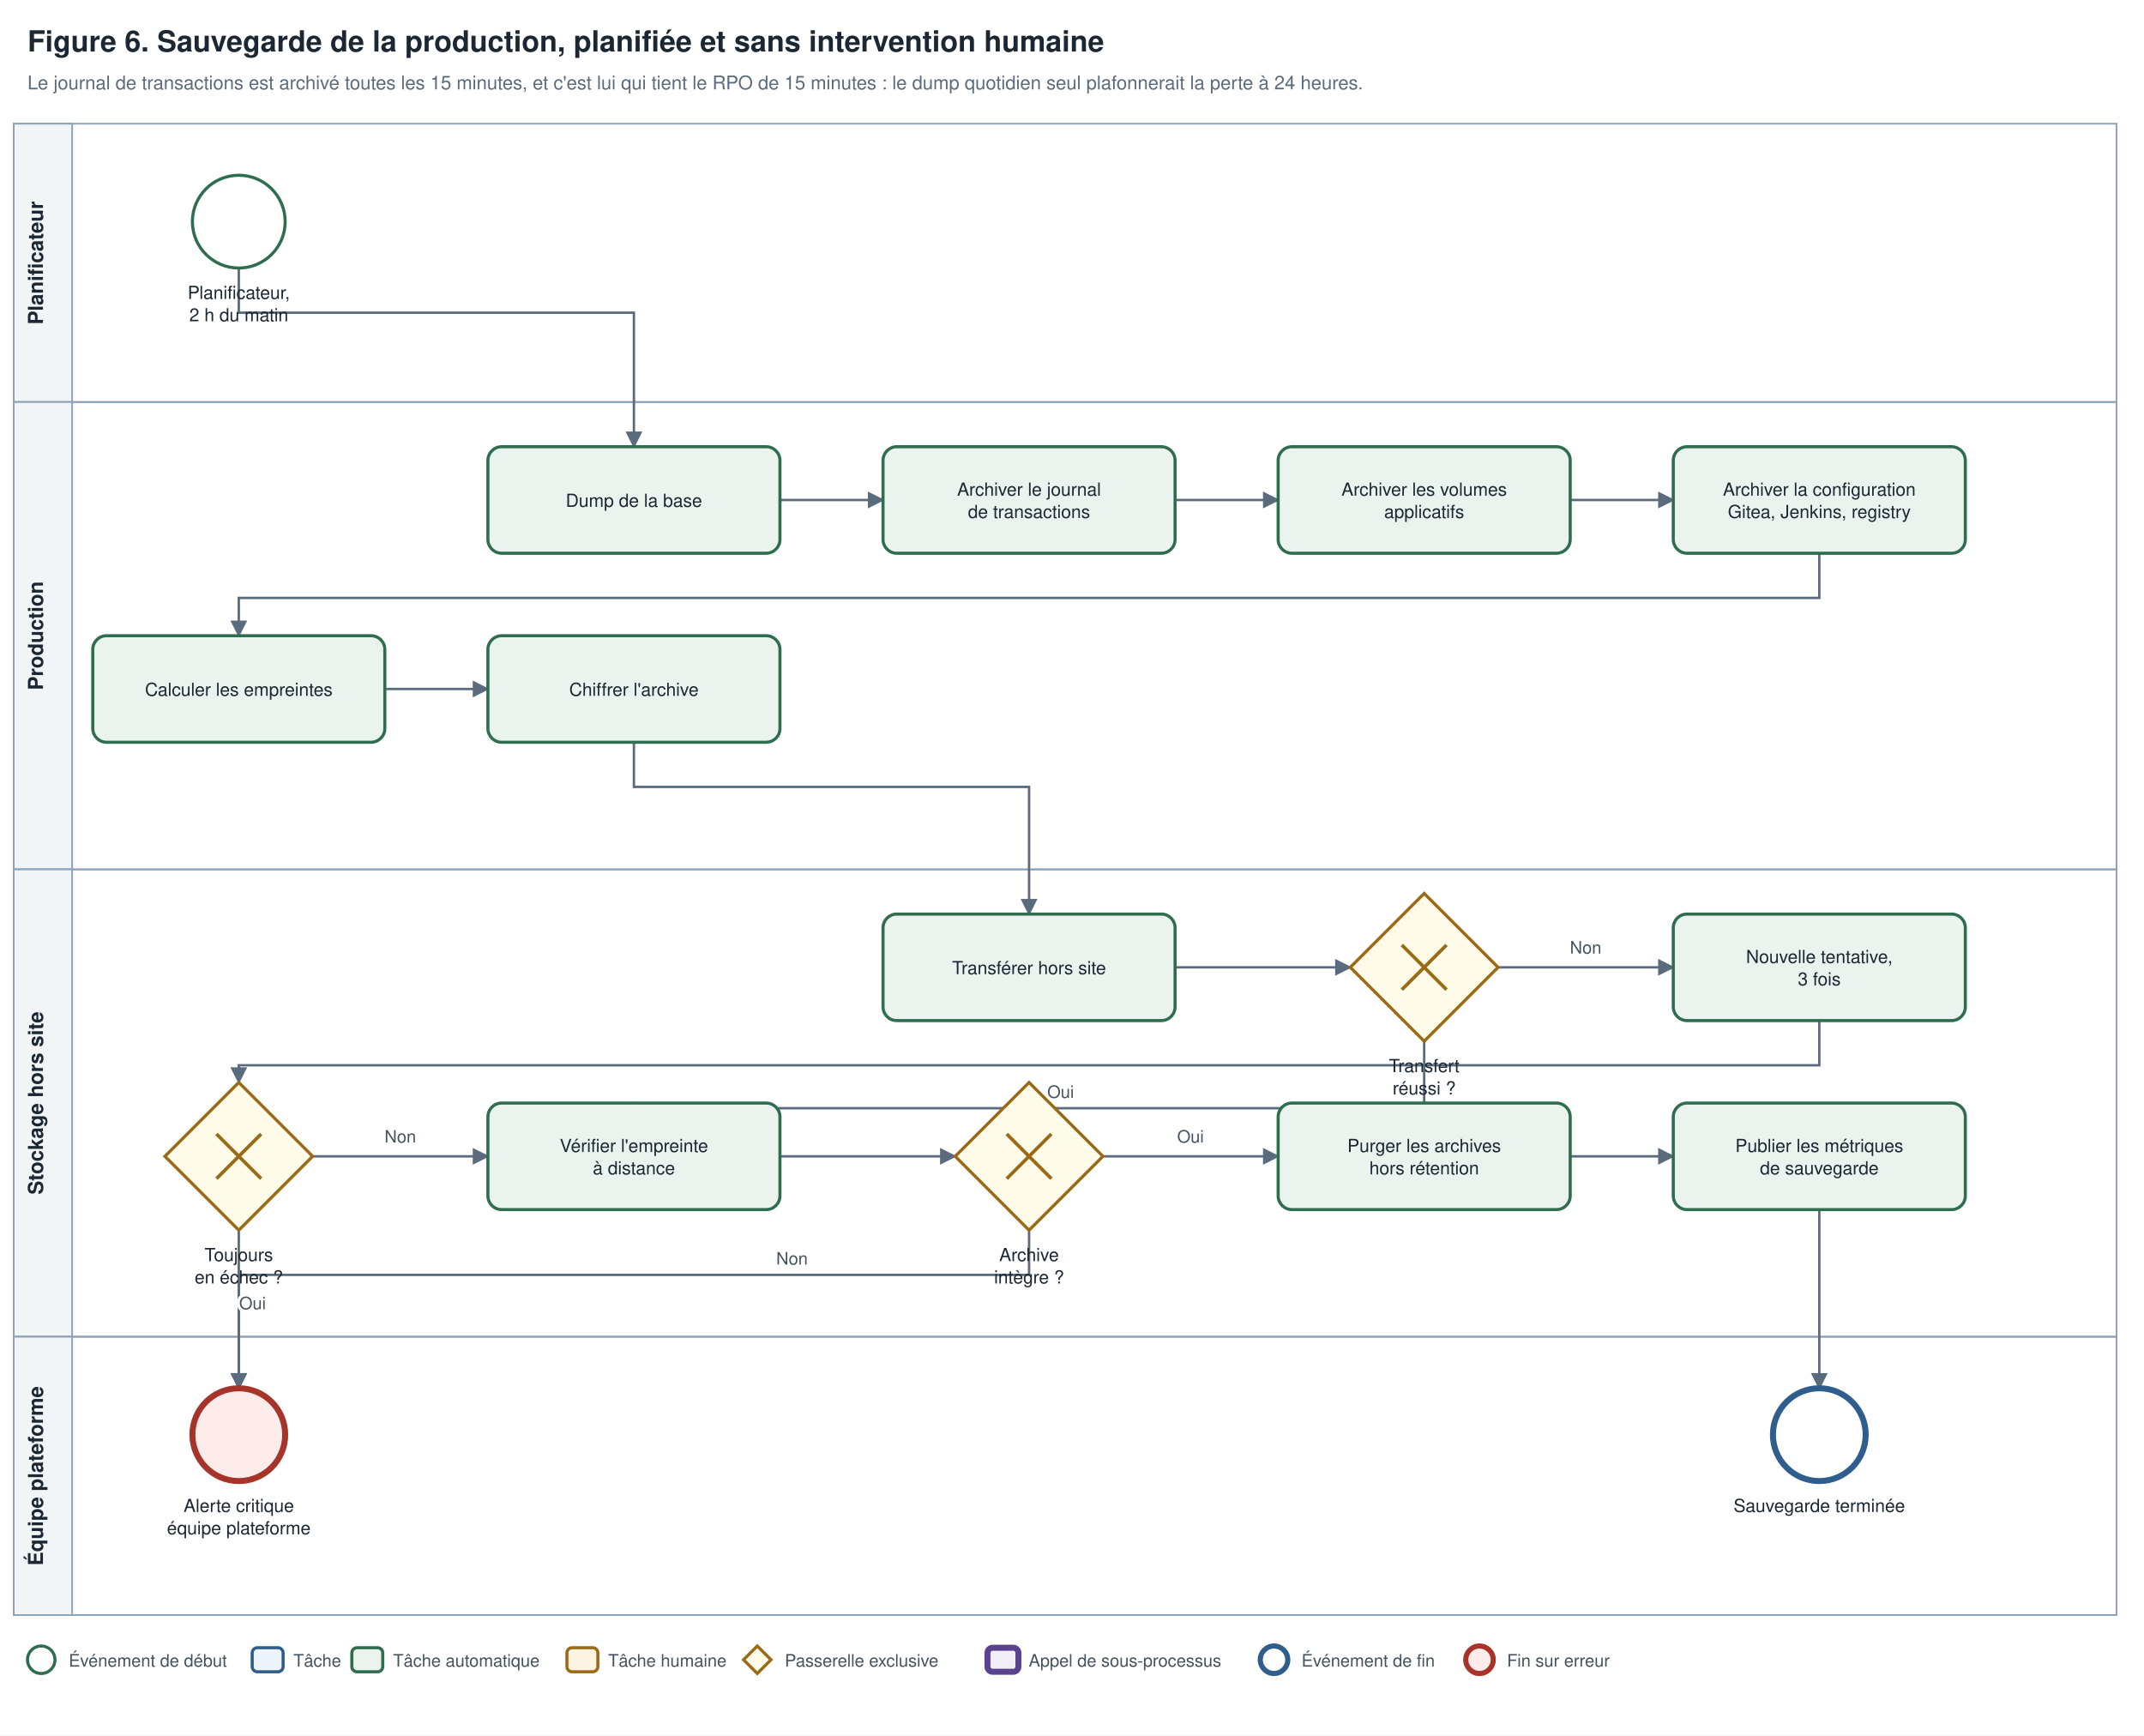
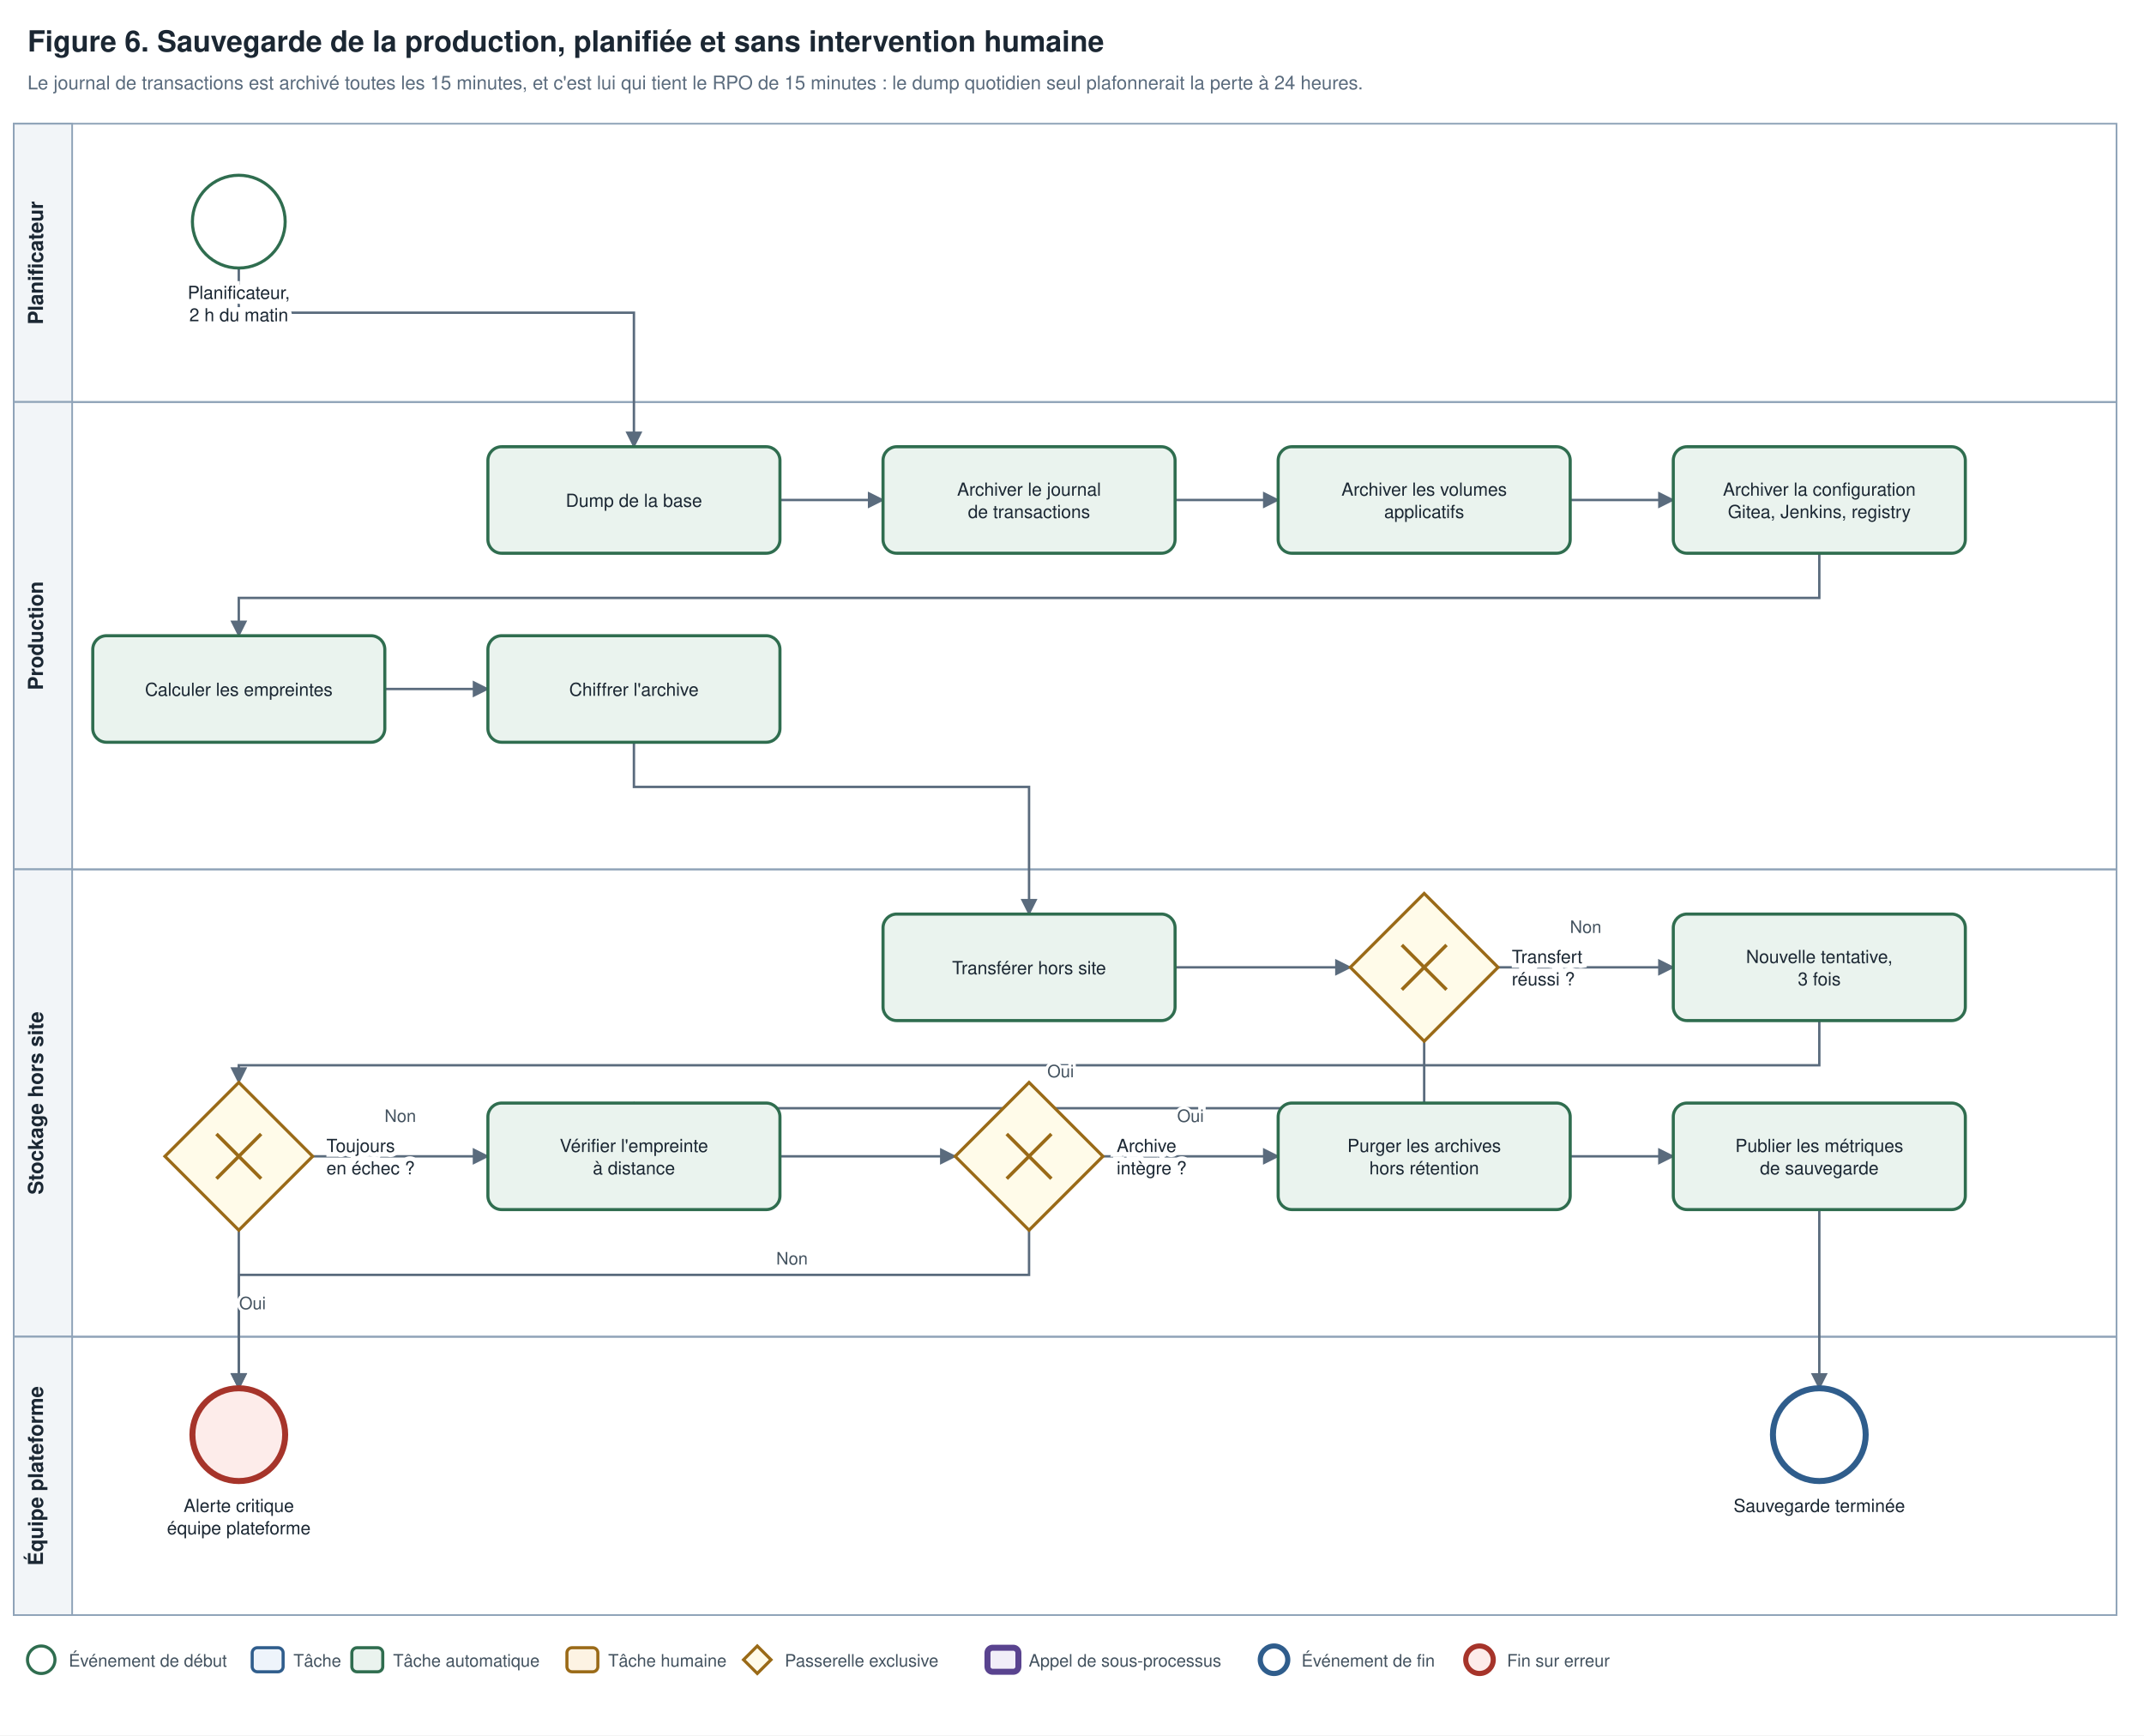
<svg xmlns="http://www.w3.org/2000/svg" width="1248" height="1010" viewBox="0 0 1248 1010" font-family="Helvetica, Arial, sans-serif">
  <rect width="1248" height="1010" fill="#ffffff" />
  <text x="16" y="30" font-size="17" font-weight="600" fill="#1b2733">Figure 6. Sauvegarde de la production, planifiée et sans intervention humaine</text>
  <text x="16" y="52" font-size="11" fill="#5a6b7d">Le journal de transactions est archivé toutes les 15 minutes, et c'est lui qui tient le RPO de 15 minutes : le dump quotidien seul plafonnerait la perte à 24 heures.</text>
  <rect x="8" y="72" width="1224" height="162" fill="none" stroke="#8fa3b8" />
  <rect x="8" y="72" width="34" height="162" fill="#f2f5f8" stroke="#8fa3b8" />
  <text x="25.0" y="153.0" font-size="12" font-weight="600" fill="#1b2733" text-anchor="middle" transform="rotate(-90 25.0 153.0)">Planificateur</text>
  <rect x="8" y="234" width="1224" height="272" fill="none" stroke="#8fa3b8" />
  <rect x="8" y="234" width="34" height="272" fill="#f2f5f8" stroke="#8fa3b8" />
  <text x="25.0" y="370.0" font-size="12" font-weight="600" fill="#1b2733" text-anchor="middle" transform="rotate(-90 25.0 370.0)">Production</text>
  <rect x="8" y="506" width="1224" height="272" fill="none" stroke="#8fa3b8" />
  <rect x="8" y="506" width="34" height="272" fill="#f2f5f8" stroke="#8fa3b8" />
  <text x="25.0" y="642.0" font-size="12" font-weight="600" fill="#1b2733" text-anchor="middle" transform="rotate(-90 25.0 642.0)">Stockage hors site</text>
  <rect x="8" y="778" width="1224" height="162" fill="none" stroke="#8fa3b8" />
  <rect x="8" y="778" width="34" height="162" fill="#f2f5f8" stroke="#8fa3b8" />
  <text x="25.0" y="859.0" font-size="12" font-weight="600" fill="#1b2733" text-anchor="middle" transform="rotate(-90 25.0 859.0)">Équipe plateforme</text>
  <path d="M 139.0 156.0 L 139.0 182.0 L 369.0 182.0 L 369.0 260.0" fill="none" stroke="#5a6b7d" stroke-width="1.4" marker-end="url(#a)" />
  <path d="M 454.0 291.0 L 514.0 291.0" fill="none" stroke="#5a6b7d" stroke-width="1.4" marker-end="url(#a)" />
  <path d="M 684.0 291.0 L 744.0 291.0" fill="none" stroke="#5a6b7d" stroke-width="1.4" marker-end="url(#a)" />
  <path d="M 914.0 291.0 L 974.0 291.0" fill="none" stroke="#5a6b7d" stroke-width="1.4" marker-end="url(#a)" />
  <path d="M 1059.0 322.0 L 1059.0 348.0 L 139.0 348.0 L 139.0 370.0" fill="none" stroke="#5a6b7d" stroke-width="1.4" marker-end="url(#a)" />
  <path d="M 224.0 401.0 L 284.0 401.0" fill="none" stroke="#5a6b7d" stroke-width="1.4" marker-end="url(#a)" />
  <path d="M 369.0 432.0 L 369.0 458.0 L 599.0 458.0 L 599.0 532.0" fill="none" stroke="#5a6b7d" stroke-width="1.4" marker-end="url(#a)" />
  <path d="M 684.0 563.0 L 786.0 563.0" fill="none" stroke="#5a6b7d" stroke-width="1.4" marker-end="url(#a)" />
  <path d="M 872.0 563.0 L 974.0 563.0" fill="none" stroke="#5a6b7d" stroke-width="1.4" marker-end="url(#a)" />
  <path d="M 1059.0 594.0 L 1059.0 620.0 L 139.0 620.0 L 139.0 630.0" fill="none" stroke="#5a6b7d" stroke-width="1.4" marker-end="url(#a)" />
  <path d="M 139.0 716.0 L 139.0 808.0" fill="none" stroke="#5a6b7d" stroke-width="1.4" marker-end="url(#a)" />
  <path d="M 182.0 673.0 L 284.0 673.0" fill="none" stroke="#5a6b7d" stroke-width="1.4" marker-end="url(#a)" />
  <path d="M 829.0 606.0 L 829.0 645.0 L 369.0 645.0 L 369.0 642.0" fill="none" stroke="#5a6b7d" stroke-width="1.4" marker-end="url(#a)" />
  <path d="M 454.0 673.0 L 556.0 673.0" fill="none" stroke="#5a6b7d" stroke-width="1.4" marker-end="url(#a)" />
  <path d="M 599.0 716.0 L 599.0 742.0 L 139.0 742.0 L 139.0 808.0" fill="none" stroke="#5a6b7d" stroke-width="1.4" marker-end="url(#a)" />
  <path d="M 642.0 673.0 L 744.0 673.0" fill="none" stroke="#5a6b7d" stroke-width="1.4" marker-end="url(#a)" />
  <path d="M 914.0 673.0 L 974.0 673.0" fill="none" stroke="#5a6b7d" stroke-width="1.4" marker-end="url(#a)" />
  <path d="M 1059.0 704.0 L 1059.0 808.0" fill="none" stroke="#5a6b7d" stroke-width="1.4" marker-end="url(#a)" />
  <circle cx="139.0" cy="129.0" r="27.0" fill="#ffffff" stroke="#2f6d4f" stroke-width="1.8" />
-   <text x="139.0" y="174.0" font-size="10.5" fill="#1b2733" text-anchor="middle">Planificateur,</text>
-   <text x="139.0" y="187.0" font-size="10.5" fill="#1b2733" text-anchor="middle">2 h du matin</text>
+   <text x="139.0" y="174.0" font-size="10.5" fill="#1b2733" text-anchor="middle" paint-order="stroke" stroke="#ffffff" stroke-width="5.5">Planificateur,</text>
+   <text x="139.0" y="187.0" font-size="10.5" fill="#1b2733" text-anchor="middle" paint-order="stroke" stroke="#ffffff" stroke-width="5.5">2 h du matin</text>
  <rect x="284.0" y="260.0" width="170" height="62" rx="8" fill="#eaf3ee" stroke="#2f6d4f" stroke-width="1.8" />
  <text x="369.0" y="295.0" font-size="10.5" fill="#1b2733" text-anchor="middle">Dump de la base</text>
  <rect x="514.0" y="260.0" width="170" height="62" rx="8" fill="#eaf3ee" stroke="#2f6d4f" stroke-width="1.8" />
  <text x="599.0" y="288.5" font-size="10.5" fill="#1b2733" text-anchor="middle">Archiver le journal</text>
  <text x="599.0" y="301.5" font-size="10.5" fill="#1b2733" text-anchor="middle">de transactions</text>
  <rect x="744.0" y="260.0" width="170" height="62" rx="8" fill="#eaf3ee" stroke="#2f6d4f" stroke-width="1.8" />
  <text x="829.0" y="288.5" font-size="10.5" fill="#1b2733" text-anchor="middle">Archiver les volumes</text>
  <text x="829.0" y="301.5" font-size="10.5" fill="#1b2733" text-anchor="middle">applicatifs</text>
  <rect x="974.0" y="260.0" width="170" height="62" rx="8" fill="#eaf3ee" stroke="#2f6d4f" stroke-width="1.8" />
  <text x="1059.0" y="288.5" font-size="10.5" fill="#1b2733" text-anchor="middle">Archiver la configuration</text>
  <text x="1059.0" y="301.5" font-size="10.5" fill="#1b2733" text-anchor="middle">Gitea, Jenkins, registry</text>
  <rect x="54.0" y="370.0" width="170" height="62" rx="8" fill="#eaf3ee" stroke="#2f6d4f" stroke-width="1.8" />
  <text x="139.0" y="405.0" font-size="10.5" fill="#1b2733" text-anchor="middle">Calculer les empreintes</text>
  <rect x="284.0" y="370.0" width="170" height="62" rx="8" fill="#eaf3ee" stroke="#2f6d4f" stroke-width="1.8" />
  <text x="369.0" y="405.0" font-size="10.5" fill="#1b2733" text-anchor="middle">Chiffrer l'archive</text>
  <rect x="514.0" y="532.0" width="170" height="62" rx="8" fill="#eaf3ee" stroke="#2f6d4f" stroke-width="1.8" />
  <text x="599.0" y="567.0" font-size="10.5" fill="#1b2733" text-anchor="middle">Transférer hors site</text>
  <polygon points="829.0,520.0 872.0,563.0 829.0,606.0 786.0,563.0" fill="#fffbe9" stroke="#9a6a17" stroke-width="1.8" />
  <path d="M 816.0 550.0 L 842.0 576.0 M 842.0 550.0 L 816.0 576.0" stroke="#9a6a17" stroke-width="2" fill="none" />
-   <text x="829.0" y="624.0" font-size="10.5" fill="#1b2733" text-anchor="middle">Transfert</text>
-   <text x="829.0" y="637.0" font-size="10.5" fill="#1b2733" text-anchor="middle">réussi ?</text>
+   <text x="880.0" y="560.5" font-size="10.5" fill="#1b2733" text-anchor="start" paint-order="stroke" stroke="#ffffff" stroke-width="5.5">Transfert</text>
+   <text x="880.0" y="573.5" font-size="10.5" fill="#1b2733" text-anchor="start" paint-order="stroke" stroke="#ffffff" stroke-width="5.5">réussi ?</text>
  <rect x="974.0" y="532.0" width="170" height="62" rx="8" fill="#eaf3ee" stroke="#2f6d4f" stroke-width="1.8" />
  <text x="1059.0" y="560.5" font-size="10.5" fill="#1b2733" text-anchor="middle">Nouvelle tentative,</text>
  <text x="1059.0" y="573.5" font-size="10.5" fill="#1b2733" text-anchor="middle">3 fois</text>
  <polygon points="139.0,630.0 182.0,673.0 139.0,716.0 96.0,673.0" fill="#fffbe9" stroke="#9a6a17" stroke-width="1.8" />
  <path d="M 126.0 660.0 L 152.0 686.0 M 152.0 660.0 L 126.0 686.0" stroke="#9a6a17" stroke-width="2" fill="none" />
-   <text x="139.0" y="734.0" font-size="10.5" fill="#1b2733" text-anchor="middle">Toujours</text>
-   <text x="139.0" y="747.0" font-size="10.5" fill="#1b2733" text-anchor="middle">en échec ?</text>
+   <text x="190.0" y="670.5" font-size="10.5" fill="#1b2733" text-anchor="start" paint-order="stroke" stroke="#ffffff" stroke-width="5.5">Toujours</text>
+   <text x="190.0" y="683.5" font-size="10.5" fill="#1b2733" text-anchor="start" paint-order="stroke" stroke="#ffffff" stroke-width="5.5">en échec ?</text>
  <rect x="284.0" y="642.0" width="170" height="62" rx="8" fill="#eaf3ee" stroke="#2f6d4f" stroke-width="1.8" />
  <text x="369.0" y="670.5" font-size="10.5" fill="#1b2733" text-anchor="middle">Vérifier l'empreinte</text>
  <text x="369.0" y="683.5" font-size="10.5" fill="#1b2733" text-anchor="middle">à distance</text>
  <polygon points="599.0,630.0 642.0,673.0 599.0,716.0 556.0,673.0" fill="#fffbe9" stroke="#9a6a17" stroke-width="1.8" />
  <path d="M 586.0 660.0 L 612.0 686.0 M 612.0 660.0 L 586.0 686.0" stroke="#9a6a17" stroke-width="2" fill="none" />
-   <text x="599.0" y="734.0" font-size="10.5" fill="#1b2733" text-anchor="middle">Archive</text>
-   <text x="599.0" y="747.0" font-size="10.5" fill="#1b2733" text-anchor="middle">intègre ?</text>
+   <text x="650.0" y="670.5" font-size="10.5" fill="#1b2733" text-anchor="start" paint-order="stroke" stroke="#ffffff" stroke-width="5.5">Archive</text>
+   <text x="650.0" y="683.5" font-size="10.5" fill="#1b2733" text-anchor="start" paint-order="stroke" stroke="#ffffff" stroke-width="5.5">intègre ?</text>
  <rect x="744.0" y="642.0" width="170" height="62" rx="8" fill="#eaf3ee" stroke="#2f6d4f" stroke-width="1.8" />
  <text x="829.0" y="670.5" font-size="10.5" fill="#1b2733" text-anchor="middle">Purger les archives</text>
  <text x="829.0" y="683.5" font-size="10.5" fill="#1b2733" text-anchor="middle">hors rétention</text>
  <rect x="974.0" y="642.0" width="170" height="62" rx="8" fill="#eaf3ee" stroke="#2f6d4f" stroke-width="1.8" />
  <text x="1059.0" y="670.5" font-size="10.5" fill="#1b2733" text-anchor="middle">Publier les métriques</text>
  <text x="1059.0" y="683.5" font-size="10.5" fill="#1b2733" text-anchor="middle">de sauvegarde</text>
  <circle cx="139.0" cy="835.0" r="27.0" fill="#fdecea" stroke="#a6342a" stroke-width="3.5" />
-   <text x="139.0" y="880.0" font-size="10.5" fill="#1b2733" text-anchor="middle">Alerte critique</text>
-   <text x="139.0" y="893.0" font-size="10.5" fill="#1b2733" text-anchor="middle">équipe plateforme</text>
+   <text x="139.0" y="880.0" font-size="10.5" fill="#1b2733" text-anchor="middle" paint-order="stroke" stroke="#ffffff" stroke-width="5.5">Alerte critique</text>
+   <text x="139.0" y="893.0" font-size="10.5" fill="#1b2733" text-anchor="middle" paint-order="stroke" stroke="#ffffff" stroke-width="5.5">équipe plateforme</text>
  <circle cx="1059.0" cy="835.0" r="27.0" fill="#ffffff" stroke="#2f5d8c" stroke-width="3.5" />
-   <text x="1059.0" y="880.0" font-size="10.5" fill="#1b2733" text-anchor="middle">Sauvegarde terminée</text>
-   <text x="923.0" y="555.0" font-size="10" fill="#43525f" text-anchor="middle" paint-order="stroke" stroke="#ffffff" stroke-width="3.5">Non</text>
+   <text x="1059.0" y="880.0" font-size="10.5" fill="#1b2733" text-anchor="middle" paint-order="stroke" stroke="#ffffff" stroke-width="5.5">Sauvegarde terminée</text>
+   <text x="923.0" y="543.0" font-size="10" fill="#43525f" text-anchor="middle" paint-order="stroke" stroke="#ffffff" stroke-width="3.5">Non</text>
  <text x="147.0" y="762.0" font-size="10" fill="#43525f" text-anchor="middle" paint-order="stroke" stroke="#ffffff" stroke-width="3.5">Oui</text>
-   <text x="233.0" y="665.0" font-size="10" fill="#43525f" text-anchor="middle" paint-order="stroke" stroke="#ffffff" stroke-width="3.5">Non</text>
-   <text x="617.4" y="639.0" font-size="10" fill="#43525f" text-anchor="middle" paint-order="stroke" stroke="#ffffff" stroke-width="3.5">Oui</text>
+   <text x="233.0" y="653.0" font-size="10" fill="#43525f" text-anchor="middle" paint-order="stroke" stroke="#ffffff" stroke-width="3.5">Non</text>
+   <text x="617.4" y="627.0" font-size="10" fill="#43525f" text-anchor="middle" paint-order="stroke" stroke="#ffffff" stroke-width="3.5">Oui</text>
  <text x="461.0" y="736.0" font-size="10" fill="#43525f" text-anchor="middle" paint-order="stroke" stroke="#ffffff" stroke-width="3.5">Non</text>
-   <text x="693.0" y="665.0" font-size="10" fill="#43525f" text-anchor="middle" paint-order="stroke" stroke="#ffffff" stroke-width="3.5">Oui</text>
+   <text x="693.0" y="653.0" font-size="10" fill="#43525f" text-anchor="middle" paint-order="stroke" stroke="#ffffff" stroke-width="3.5">Oui</text>
  <circle cx="24" cy="966" r="8" fill="#ffffff" stroke="#2f6d4f" stroke-width="1.8" />
  <text x="40" y="970" font-size="10" fill="#43525f">Événement de début</text>
  <rect x="146.8" y="959" width="18" height="14" rx="3" fill="#eef4fb" stroke="#2f5d8c" stroke-width="1.8" />
  <text x="170.8" y="970" font-size="10" fill="#43525f">Tâche</text>
  <rect x="204.8" y="959" width="18" height="14" rx="3" fill="#eaf3ee" stroke="#2f6d4f" stroke-width="1.8" />
  <text x="228.8" y="970" font-size="10" fill="#43525f">Tâche automatique</text>
  <rect x="330.0" y="959" width="18" height="14" rx="3" fill="#fdf3e3" stroke="#9a6a17" stroke-width="1.8" />
  <text x="354.0" y="970" font-size="10" fill="#43525f">Tâche humaine</text>
  <polygon points="440.8,958 448.8,966 440.8,974 432.8,966" fill="#fffbe9" stroke="#9a6a17" stroke-width="1.8" />
  <text x="456.8" y="970" font-size="10" fill="#43525f">Passerelle exclusive</text>
  <rect x="574.8" y="959" width="18" height="14" rx="3" fill="#f1eef8" stroke="#59438f" stroke-width="3.5" />
  <text x="598.8" y="970" font-size="10" fill="#43525f">Appel de sous-processus</text>
  <circle cx="741.6" cy="966" r="8" fill="#ffffff" stroke="#2f5d8c" stroke-width="3" />
  <text x="757.6" y="970" font-size="10" fill="#43525f">Événement de fin</text>
  <circle cx="861.2" cy="966" r="8" fill="#fdecea" stroke="#a6342a" stroke-width="3" />
  <text x="877.2" y="970" font-size="10" fill="#43525f">Fin sur erreur</text>
  <defs>
    <marker id="a" viewBox="0 0 10 10" refX="9" refY="5" markerWidth="7" markerHeight="7" orient="auto-start-reverse">
      <path d="M 0 0 L 10 5 L 0 10 z" fill="#5a6b7d" />
    </marker>
  </defs>
</svg>
